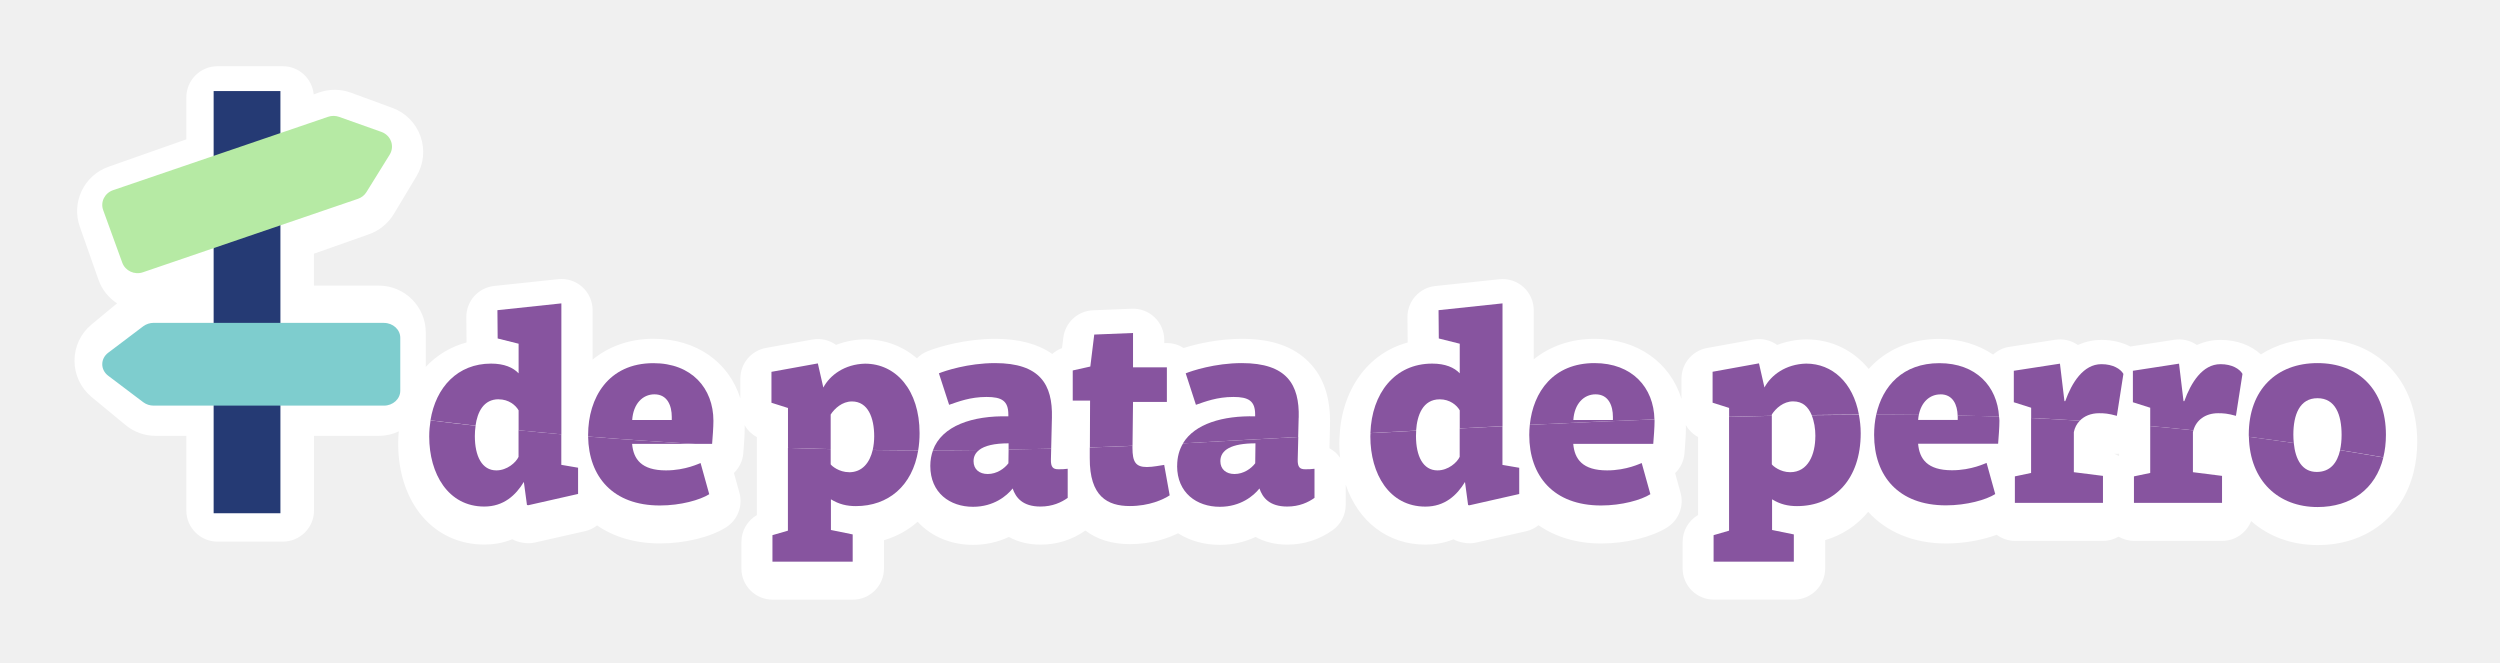
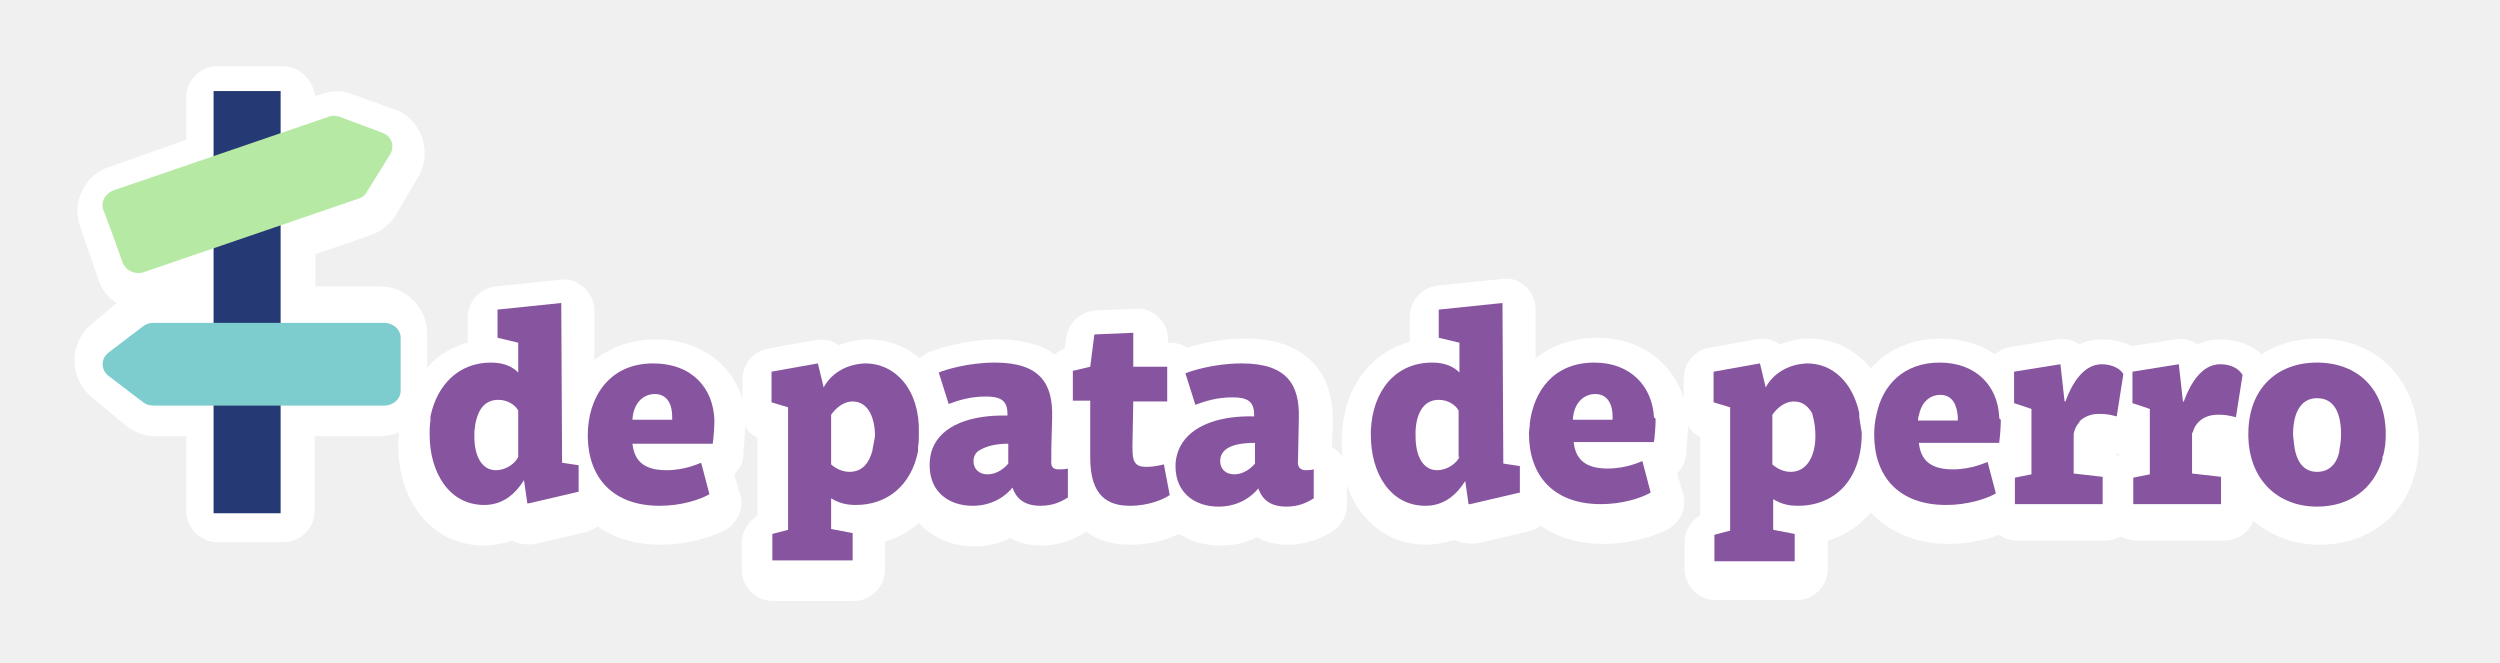
- <svg xmlns="http://www.w3.org/2000/svg" width="302" height="80" viewBox="0 0 302 80" fill="none">
-   <path d="M279.959 40.931C277.315 40.931 275.003 41.602 273.113 42.814C271.901 41.692 270.176 41.059 268.233 41.059C267.465 41.059 266.464 41.187 265.387 41.677C264.596 41.127 263.617 40.894 262.661 41.044L257.344 41.858C256.335 41.346 255.145 41.059 253.857 41.059C253.089 41.059 252.088 41.187 251.011 41.677C250.22 41.127 249.241 40.894 248.285 41.044L242.712 41.903C241.959 42.016 241.296 42.355 240.769 42.837C238.985 41.632 236.771 40.939 234.285 40.939C230.784 40.939 227.809 42.257 225.738 44.569C223.886 42.309 221.25 40.999 218.193 40.999C218.162 40.999 218.132 40.999 218.095 40.999C216.897 41.029 215.745 41.263 214.683 41.669C213.885 41.097 212.861 40.833 211.822 41.022L206.219 42.038C204.427 42.362 203.124 43.921 203.124 45.743V48.183C201.761 43.793 197.807 40.931 192.634 40.931C189.742 40.931 187.227 41.828 185.276 43.409V37.475C185.276 36.405 184.824 35.389 184.026 34.673C183.236 33.958 182.181 33.619 181.112 33.732L173.385 34.553C171.458 34.756 170.004 36.39 170.019 38.333L170.049 41.376C165.252 42.663 161.992 47.099 161.803 53.018V53.108C161.788 53.259 161.788 53.41 161.788 53.56C161.788 54.155 161.826 54.735 161.886 55.3C161.706 55.044 161.502 54.803 161.254 54.599C161.05 54.426 160.824 54.276 160.599 54.148V53.718H160.606L160.666 51.376C160.742 48.07 159.921 45.585 158.136 43.763C156.276 41.858 153.625 40.931 150.026 40.931C147.254 40.931 144.649 41.511 142.984 42.038C142.397 41.662 141.712 41.443 140.966 41.443H140.642V41.059C140.642 40.035 140.228 39.056 139.483 38.341C138.745 37.633 137.758 37.249 136.719 37.294L132.035 37.482C130.19 37.558 128.676 38.958 128.45 40.788L128.292 42.053C127.848 42.212 127.456 42.46 127.117 42.761C125.37 41.541 123.096 40.931 120.212 40.931C116.657 40.931 113.382 41.888 112.011 42.445C111.529 42.641 111.115 42.934 110.769 43.281C109.067 41.828 106.92 40.992 104.503 40.992C104.473 40.992 104.443 40.992 104.405 40.992C103.208 41.022 102.056 41.255 100.994 41.662C100.196 41.09 99.171 40.826 98.132 41.014L92.529 42.031C90.737 42.355 89.434 43.913 89.434 45.736V48.131C88.071 43.763 84.14 40.924 78.944 40.924C76.052 40.924 73.545 41.843 71.587 43.439V37.467C71.587 36.398 71.135 35.381 70.337 34.666C69.546 33.95 68.492 33.612 67.422 33.724L59.696 34.545C57.768 34.749 56.315 36.383 56.33 38.326L56.36 41.368C54.44 41.88 52.768 42.897 51.435 44.32V40.178C51.435 37.045 48.89 34.5 45.757 34.5H37.925V30.645L44.582 28.295C45.825 27.858 46.879 26.992 47.564 25.863L50.313 21.284C51.186 19.831 51.36 18.076 50.802 16.48C50.238 14.883 49.003 13.625 47.406 13.038L42.398 11.2C41.163 10.741 39.793 10.734 38.55 11.17L37.895 11.404C37.714 9.499 36.125 8 34.167 8H26.275C24.197 8 22.51 9.687 22.51 11.765V16.833L13.104 20.147C11.673 20.651 10.529 21.683 9.874 23.046C9.218 24.417 9.136 25.953 9.64 27.384L10.77 30.592L11.899 33.8C12.329 35.02 13.134 35.984 14.143 36.646L11.056 39.199C9.746 40.284 9 41.873 9 43.575C9 45.276 9.753 46.865 11.056 47.95L15.168 51.346C16.184 52.19 17.472 52.649 18.79 52.649H22.51V61.663C22.51 63.742 24.197 65.428 26.275 65.428H34.167C36.246 65.428 37.933 63.742 37.933 61.663V52.649H45.764C46.63 52.649 47.444 52.453 48.174 52.107C48.129 52.589 48.099 53.071 48.099 53.56C48.099 60.752 52.384 65.782 58.514 65.782C59.508 65.782 60.682 65.632 61.887 65.142C62.211 65.315 62.565 65.443 62.934 65.519L63.092 65.549C63.612 65.654 64.147 65.647 64.659 65.526L70.676 64.163C71.218 64.043 71.707 63.794 72.129 63.47C74.155 64.871 76.73 65.647 79.735 65.647C82.74 65.647 85.82 64.886 87.695 63.711C89.103 62.823 89.766 61.121 89.321 59.517L88.659 57.137C89.284 56.527 89.713 55.706 89.788 54.773C89.826 54.306 89.962 52.709 89.962 51.662C89.962 51.565 89.954 51.467 89.946 51.369C90.293 51.964 90.805 52.468 91.43 52.8V62.22C90.293 62.883 89.562 64.111 89.562 65.474V68.674C89.562 70.752 91.249 72.439 93.328 72.439H103.02C105.098 72.439 106.785 70.752 106.785 68.674V65.383C106.785 65.338 106.785 65.3 106.785 65.255C108.321 64.811 109.692 64.05 110.851 63.026C112.448 64.766 114.797 65.82 117.561 65.82C119.075 65.82 120.551 65.481 121.876 64.864C122.961 65.466 124.256 65.79 125.702 65.79C127.682 65.79 129.505 65.218 131.116 64.088C132.532 65.172 134.339 65.73 136.501 65.73C139.106 65.73 141.072 65.029 142.307 64.419C143.715 65.315 145.447 65.82 147.367 65.82C148.881 65.82 150.357 65.481 151.675 64.864C152.759 65.466 154.054 65.79 155.5 65.79C157.503 65.79 159.341 65.202 160.975 64.05C161.969 63.342 162.564 62.198 162.564 60.978V58.553C164.063 62.981 167.617 65.79 172.203 65.79C173.197 65.79 174.372 65.639 175.577 65.15C175.901 65.323 176.255 65.451 176.631 65.526L176.789 65.556C177.309 65.662 177.844 65.654 178.356 65.534L184.373 64.171C184.93 64.043 185.427 63.787 185.856 63.448C187.882 64.856 190.457 65.654 193.424 65.654C196.391 65.654 199.509 64.894 201.384 63.719C202.792 62.83 203.455 61.128 203.011 59.524L202.356 57.152C202.988 56.542 203.402 55.714 203.485 54.773C203.523 54.306 203.659 52.709 203.659 51.662C203.659 51.557 203.651 51.452 203.643 51.346C203.99 51.949 204.502 52.461 205.127 52.792V62.213C203.99 62.876 203.259 64.103 203.259 65.466V68.666C203.259 70.745 204.946 72.432 207.025 72.432H216.717C218.795 72.432 220.482 70.745 220.482 68.666V65.376C220.482 65.331 220.482 65.293 220.482 65.248C222.56 64.638 224.33 63.455 225.678 61.829C227.869 64.246 231.13 65.654 235.091 65.654C237.222 65.654 239.429 65.255 241.199 64.6C241.824 65.059 242.584 65.338 243.42 65.338H254.061C254.746 65.338 255.379 65.142 255.928 64.826C256.478 65.142 257.111 65.338 257.796 65.338H268.437C270.033 65.338 271.389 64.344 271.938 62.943C274.017 64.781 276.781 65.843 279.974 65.843C285.795 65.843 290.245 62.446 291.578 56.979C291.857 55.842 292 54.63 292 53.372C292 45.932 287.165 40.931 279.974 40.931H279.959ZM255.981 55.074C255.981 55.074 255.966 55.081 255.959 55.089C255.778 54.983 255.582 54.893 255.386 54.81C255.582 54.825 255.785 54.833 255.981 54.81V55.066V55.074Z" fill="white" />
-   <path d="M62.648 55.174C62.332 55.874 61.255 56.823 59.959 56.823C58.22 56.823 57.361 55.113 57.361 52.673C57.361 52.267 57.392 51.845 57.452 51.431C55.592 51.22 53.777 51.009 52.007 50.783C51.909 51.408 51.849 52.056 51.849 52.734C51.849 57.23 54.131 61.191 58.498 61.191C60.84 61.191 62.301 59.828 63.281 58.216L63.657 61.002L63.815 61.032L69.832 59.669V56.499L67.806 56.153V52.463C66.052 52.304 64.327 52.146 62.64 51.973V55.166L62.648 55.174Z" fill="#87549F" />
-   <path d="M79.72 61.062C82.22 61.062 84.562 60.4 85.676 59.7L84.63 55.934C84.502 55.964 82.822 56.823 80.45 56.823C77.476 56.823 76.527 55.46 76.361 53.652V53.622H84.027C79.524 53.374 75.194 53.073 71.044 52.734C71.12 57.606 74.057 61.062 79.712 61.062H79.72Z" fill="#87549F" />
-   <path d="M102.56 57.041C101.355 57.041 100.466 56.281 100.346 56.092V54.255C98.599 54.217 96.882 54.164 95.18 54.112V64.105L93.312 64.647V67.848H103.004V64.557L100.376 64.022V60.317C101.355 60.919 102.304 61.138 103.388 61.138C107.297 61.138 110.219 58.698 110.919 54.398C109.074 54.398 107.229 54.383 105.422 54.36C105.068 55.866 104.187 57.049 102.56 57.049V57.041Z" fill="#87549F" />
-   <path d="M121.816 55.964C121.342 56.597 120.423 57.26 119.316 57.26C118.299 57.26 117.606 56.687 117.606 55.708C117.606 55.158 117.832 54.707 118.284 54.36C116.409 54.383 114.541 54.398 112.704 54.398C112.501 54.963 112.38 55.588 112.38 56.281C112.38 59.541 114.752 61.221 117.546 61.221C120.046 61.221 121.635 59.888 122.328 59.007C122.705 60.114 123.533 61.191 125.687 61.191C127.14 61.191 128.217 60.686 128.978 60.144V56.627C128.563 56.687 128.247 56.687 127.84 56.687C127.208 56.687 126.922 56.431 126.952 55.482L126.982 54.195C125.25 54.24 123.54 54.27 121.839 54.3L121.816 55.957V55.964Z" fill="#87549F" />
-   <path d="M131.643 55.332C131.613 59.986 133.797 61.13 136.485 61.13C138.827 61.13 140.537 60.34 141.297 59.835L140.635 56.16C140.16 56.22 139.302 56.416 138.541 56.416C137.178 56.416 136.802 55.784 136.802 54.104V53.856C135.07 53.931 133.353 53.999 131.643 54.059V55.339V55.332Z" fill="#87549F" />
-   <path d="M142.194 56.281C142.194 59.541 144.566 61.221 147.36 61.221C149.86 61.221 151.449 59.888 152.142 59.007C152.518 60.114 153.347 61.191 155.5 61.191C156.954 61.191 158.031 60.686 158.791 60.144V56.627C158.377 56.687 158.061 56.687 157.654 56.687C157.021 56.687 156.735 56.431 156.765 55.482L156.833 52.786C152.36 53.035 147.736 53.291 142.917 53.555C142.457 54.315 142.201 55.219 142.201 56.281H142.194ZM151.66 53.555L151.63 55.964C151.155 56.597 150.236 57.26 149.129 57.26C148.113 57.26 147.42 56.687 147.42 55.708C147.42 54.345 148.753 53.555 151.667 53.555H151.66Z" fill="#87549F" />
-   <path d="M176.337 55.174C176.021 55.874 174.944 56.823 173.649 56.823C171.909 56.823 171.051 55.113 171.051 52.673C171.051 52.462 171.058 52.244 171.074 52.026C169.259 52.124 167.421 52.222 165.554 52.319C165.554 52.462 165.539 52.598 165.539 52.741C165.539 57.237 167.82 61.198 172.188 61.198C174.53 61.198 175.991 59.835 176.97 58.223L177.347 61.01L177.505 61.04L183.522 59.677V56.507L181.496 56.16V51.491C179.802 51.574 178.077 51.664 176.33 51.755V55.181L176.337 55.174Z" fill="#87549F" />
-   <path d="M184.734 52.545C184.734 57.516 187.679 61.062 193.409 61.062C195.91 61.062 198.252 60.4 199.366 59.699L198.319 55.934C198.191 55.964 196.512 56.823 194.14 56.823C191.165 56.823 190.216 55.46 190.051 53.652V53.622H199.712C199.773 52.892 199.871 51.596 199.871 50.836C199.871 50.776 199.856 50.723 199.856 50.663C195.059 50.843 190.051 51.069 184.802 51.318C184.757 51.724 184.734 52.131 184.734 52.545Z" fill="#87549F" />
-   <path d="M219.292 52.703C219.292 54.887 218.433 57.041 216.25 57.041C215.045 57.041 214.156 56.281 214.036 56.092V50.233C212.341 50.271 210.617 50.316 208.87 50.361V64.105L207.002 64.647V67.848H216.694V64.557L214.066 64.022V60.317C215.045 60.919 215.993 61.138 217.078 61.138C221.574 61.138 224.774 57.907 224.774 52.334C224.774 51.536 224.684 50.806 224.556 50.105C222.681 50.113 220.775 50.128 218.848 50.158C219.149 50.881 219.299 51.77 219.299 52.719L219.292 52.703Z" fill="#87549F" />
-   <path d="M236.492 50.354V50.73H231.71C231.725 50.512 231.755 50.309 231.793 50.105C230.098 50.083 228.381 50.075 226.649 50.075C226.476 50.866 226.393 51.694 226.393 52.53C226.393 57.501 229.338 61.047 235.069 61.047C237.569 61.047 239.911 60.385 241.025 59.684L239.979 55.919C239.851 55.949 238.171 56.808 235.799 56.808C232.824 56.808 231.876 55.445 231.71 53.637V53.607H241.372C241.432 52.877 241.53 51.581 241.53 50.821C241.53 50.648 241.5 50.49 241.485 50.324C239.828 50.264 238.164 50.218 236.484 50.181C236.484 50.233 236.492 50.294 236.492 50.346V50.354Z" fill="#87549F" />
-   <path d="M245.363 57.132L243.397 57.546V60.746H254.038V57.486L250.521 57.041V52.199C250.627 51.664 250.875 51.197 251.237 50.821C249.286 50.7 247.328 50.587 245.355 50.497V57.139L245.363 57.132Z" fill="#87549F" />
-   <path d="M259.746 57.132L257.781 57.546V60.746H268.422V57.486L264.905 57.041V52.199C264.92 52.124 264.943 52.063 264.965 51.988C263.218 51.8 261.479 51.627 259.746 51.469V57.132Z" fill="#87549F" />
-   <path d="M279.861 57.011C278.091 57.011 277.285 55.513 277.089 53.517C275.267 53.253 273.46 53.005 271.667 52.771C271.78 58.118 275.252 61.251 279.958 61.251C283.995 61.251 286.977 59.082 287.911 55.257C286.149 54.948 284.409 54.654 282.684 54.375C282.338 55.919 281.487 57.011 279.861 57.011Z" fill="#87549F" />
-   <path d="M60.238 48.238C61.443 48.238 62.294 48.938 62.648 49.571V51.981C64.335 52.146 66.059 52.312 67.814 52.47V36.648L60.088 37.469L60.118 40.888L62.648 41.521V45.098C61.985 44.397 60.908 43.923 59.319 43.923C55.291 43.923 52.647 46.769 52 50.776C53.769 50.994 55.584 51.212 57.444 51.423C57.67 49.774 58.416 48.23 60.238 48.23V48.238Z" fill="#87549F" />
-   <path d="M84.027 53.622H86.023C86.083 52.892 86.181 51.596 86.181 50.836C86.181 46.905 83.553 43.87 78.929 43.87C73.484 43.87 71.044 48.05 71.044 52.545C71.044 52.613 71.044 52.673 71.044 52.734C75.194 53.072 79.516 53.374 84.027 53.622ZM79.057 47.635C80.638 47.635 81.15 49.029 81.15 50.361V50.738H76.369C76.497 48.773 77.634 47.635 79.057 47.635Z" fill="#87549F" />
-   <path d="M100.346 54.255V50.075C100.821 49.345 101.739 48.494 102.914 48.494C104.85 48.494 105.603 50.459 105.603 52.704C105.603 53.268 105.542 53.826 105.422 54.353C107.229 54.375 109.067 54.383 110.919 54.391C111.025 53.743 111.085 53.057 111.085 52.327C111.085 47.131 108.238 43.931 104.496 43.931C102.026 43.991 100.248 45.324 99.458 46.815L98.795 43.9L93.192 44.917V48.652L95.188 49.285V54.112C96.89 54.164 98.607 54.217 100.354 54.255H100.346Z" fill="#87549F" />
-   <path d="M121.838 54.307C123.54 54.277 125.242 54.247 126.982 54.202L127.072 50.452C127.17 46.461 125.649 43.862 120.197 43.862C116.936 43.862 114.12 44.811 113.419 45.098L114.654 48.901C115.761 48.524 117.185 47.952 119.18 47.952C121.018 47.952 121.808 48.426 121.808 50.075V50.294C117.471 50.188 113.773 51.431 112.696 54.398C114.526 54.398 116.401 54.375 118.276 54.36C118.939 53.841 120.106 53.554 121.838 53.554V54.307Z" fill="#87549F" />
-   <path d="M131.651 54.052C133.36 53.991 135.07 53.931 136.809 53.848L136.869 48.554H140.959V44.375H136.869V40.225L132.185 40.414L131.711 44.277L129.587 44.751V48.396H131.681L131.658 54.052H131.651Z" fill="#87549F" />
-   <path d="M156.886 50.452C156.984 46.461 155.463 43.862 150.01 43.862C146.75 43.862 143.933 44.811 143.233 45.098L144.468 48.901C145.575 48.524 146.998 47.952 148.994 47.952C150.831 47.952 151.622 48.426 151.622 50.075V50.294C147.721 50.196 144.325 51.19 142.901 53.554C147.721 53.291 152.352 53.035 156.818 52.786L156.878 50.452H156.886Z" fill="#87549F" />
-   <path d="M173.928 48.238C175.132 48.238 175.983 48.938 176.337 49.571V51.747C178.084 51.657 179.809 51.566 181.503 51.483V36.648L173.777 37.469L173.807 40.888L176.337 41.521V45.098C175.675 44.397 174.598 43.923 173.009 43.923C168.483 43.923 165.704 47.515 165.546 52.312C167.421 52.214 169.251 52.116 171.066 52.018C171.186 50.158 171.879 48.238 173.92 48.238H173.928Z" fill="#87549F" />
-   <path d="M192.619 43.862C187.671 43.862 185.209 47.312 184.802 51.318C190.051 51.062 195.059 50.843 199.856 50.663C199.78 46.822 197.175 43.862 192.619 43.862ZM194.84 50.738H190.058C190.186 48.773 191.323 47.635 192.747 47.635C194.328 47.635 194.84 49.029 194.84 50.361V50.738Z" fill="#87549F" />
-   <path d="M214.036 50.226V50.068C214.51 49.337 215.429 48.486 216.603 48.486C217.778 48.486 218.433 49.149 218.848 50.136C220.783 50.105 222.681 50.09 224.556 50.083C223.855 46.227 221.348 43.923 218.185 43.923C215.715 43.983 213.938 45.316 213.147 46.807L212.484 43.893L206.881 44.909V48.645L208.877 49.277V50.354C210.624 50.301 212.341 50.264 214.043 50.226H214.036Z" fill="#87549F" />
-   <path d="M234.406 47.635C235.927 47.635 236.447 48.916 236.484 50.196C238.164 50.233 239.828 50.279 241.485 50.339C241.266 46.656 238.698 43.87 234.278 43.87C229.857 43.87 227.41 46.634 226.649 50.09C228.381 50.09 230.098 50.098 231.793 50.12C232.101 48.547 233.133 47.643 234.398 47.643L234.406 47.635Z" fill="#87549F" />
-   <path d="M245.363 50.497C247.336 50.587 249.286 50.693 251.237 50.821C251.779 50.264 252.577 49.917 253.564 49.917C254.196 49.917 254.701 49.947 255.717 50.233L256.508 45.165C256.162 44.563 255.243 43.991 253.85 43.991C251.666 43.991 250.273 46.242 249.482 48.456H249.384L248.842 43.93L243.269 44.789V48.592L245.363 49.255V50.497Z" fill="#87549F" />
-   <path d="M259.746 51.469C261.486 51.627 263.226 51.8 264.965 51.988C265.297 50.768 266.388 49.917 267.947 49.917C268.58 49.917 269.084 49.947 270.101 50.233L270.892 45.165C270.545 44.563 269.627 43.991 268.233 43.991C266.05 43.991 264.656 46.242 263.866 48.456H263.768L263.226 43.93L257.653 44.789V48.592L259.746 49.255V51.476V51.469Z" fill="#87549F" />
-   <path d="M277.089 53.517C277.059 53.193 277.037 52.854 277.037 52.508C277.037 50.098 277.797 48.102 279.951 48.102C282.105 48.102 282.865 50.068 282.865 52.538C282.865 53.193 282.805 53.803 282.677 54.368C284.402 54.646 286.141 54.94 287.903 55.249C288.107 54.42 288.22 53.517 288.22 52.538C288.22 47.025 284.861 43.862 279.951 43.862C275.041 43.862 271.652 47.033 271.652 52.508C271.652 52.598 271.66 52.681 271.66 52.771C273.452 53.005 275.26 53.246 277.082 53.517H277.089Z" fill="#87549F" />
-   <path d="M33.875 11H25.808V62H33.875V11Z" fill="white" />
-   <path d="M46.074 15.918L40.956 14.04C40.533 13.886 40.063 13.879 39.632 14.033L13.624 23.2C12.608 23.561 12.069 24.677 12.431 25.694L13.586 28.972L47.237 17.111C47.052 16.588 46.644 16.142 46.067 15.926L46.074 15.918Z" fill="white" />
-   <path d="M17.234 33.437L43.242 24.27C43.673 24.116 44.035 23.823 44.266 23.431L47.075 18.759C47.391 18.235 47.429 17.627 47.244 17.104L13.593 28.965L14.748 32.244C15.11 33.26 16.226 33.798 17.242 33.437H17.234Z" fill="white" />
-   <path d="M12.708 45.02L16.911 48.499C17.265 48.792 17.703 48.946 18.158 48.946H45.728C46.806 48.946 47.683 48.069 47.683 46.991V43.512H12C12 44.066 12.239 44.628 12.708 45.02Z" fill="white" />
-   <path d="M45.728 38.086H18.158C17.703 38.086 17.265 38.247 16.911 38.532L12.708 42.011C12.239 42.404 12 42.958 12 43.52H47.683V40.041C47.683 38.963 46.806 38.086 45.728 38.086Z" fill="white" />
-   <path d="M33.875 11H25.808V62H33.875V11Z" fill="#253A74" />
-   <path d="M14.772 31.736C15.134 32.72 16.249 33.241 17.264 32.891L43.244 24.017C43.675 23.868 44.036 23.585 44.267 23.205L47.073 18.683C47.388 18.176 47.427 17.587 47.242 17.081C47.058 16.574 46.65 16.142 46.074 15.934L40.96 14.116C40.538 13.966 40.069 13.959 39.638 14.108L13.658 22.974C12.643 23.324 12.104 24.405 12.466 25.388L13.619 28.562L14.772 31.736Z" fill="#B6EAA4" />
-   <path d="M46.381 39H18.565C18.107 39 17.665 39.149 17.307 39.411L13.068 42.612C12.594 42.973 12.353 43.483 12.353 44C12.353 44.517 12.594 45.027 13.068 45.388L17.307 48.589C17.665 48.858 18.107 49 18.565 49H46.381C47.468 49 48.353 48.193 48.353 47.201V40.806C48.353 39.814 47.468 39.007 46.381 39.007V39Z" fill="#7ECDCE" />
+ <svg xmlns="http://www.w3.org/2000/svg" version="1.1" id="Capa_1" x="0px" y="0px" viewBox="0 0 302 80" style="enable-background:new 0 0 302 80;" xml:space="preserve">
+   <style type="text/css">
+ 	.st0{fill:#FFFFFF;}
+ 	.st1{fill:#253A74;}
+ 	.st2{fill:#B6EAA4;}
+ 	.st3{fill:#7ECDCE;}
+ 	.st4{fill:#87549F;}
+ </style>
+   <path class="st0" d="M280,40.9c-2.6,0-5,0.7-6.8,1.9c-1.2-1.1-2.9-1.8-4.9-1.8c-0.8,0-1.8,0.1-2.8,0.6c-0.8-0.5-1.8-0.8-2.7-0.6  l-5.3,0.8c-1-0.5-2.2-0.8-3.5-0.8c-0.8,0-1.8,0.1-2.8,0.6c-0.8-0.5-1.8-0.8-2.7-0.6l-5.6,0.9c-0.8,0.1-1.4,0.5-1.9,0.9  c-1.8-1.2-4-1.9-6.5-1.9c-3.5,0-6.5,1.3-8.5,3.6c-1.9-2.3-4.5-3.6-7.5-3.6c0,0-0.1,0-0.1,0c-1.2,0-2.4,0.3-3.4,0.7  c-0.8-0.6-1.8-0.8-2.9-0.6l-5.6,1c-1.8,0.3-3.1,1.9-3.1,3.7v2.4c-1.4-4.4-5.3-7.3-10.5-7.3c-2.9,0-5.4,0.9-7.4,2.5v-5.9  c0-1.1-0.5-2.1-1.2-2.8c-0.8-0.7-1.8-1.1-2.9-0.9l-7.7,0.8c-1.9,0.2-3.4,1.8-3.4,3.8l0,3c-4.8,1.3-8.1,5.7-8.2,11.6v0.1  c0,0.2,0,0.3,0,0.5c0,0.6,0,1.2,0.1,1.7c-0.2-0.3-0.4-0.5-0.6-0.7c-0.2-0.2-0.4-0.3-0.7-0.5v-0.4h0l0.1-2.3c0.1-3.3-0.7-5.8-2.5-7.6  c-1.9-1.9-4.5-2.8-8.1-2.8c-2.8,0-5.4,0.6-7,1.1c-0.6-0.4-1.3-0.6-2-0.6h-0.3v-0.4c0-1-0.4-2-1.2-2.7c-0.7-0.7-1.7-1.1-2.8-1  l-4.7,0.2c-1.8,0.1-3.4,1.5-3.6,3.3l-0.2,1.3c-0.4,0.2-0.8,0.4-1.2,0.7c-1.7-1.2-4-1.8-6.9-1.8c-3.6,0-6.8,1-8.2,1.5  c-0.5,0.2-0.9,0.5-1.2,0.8c-1.7-1.5-3.8-2.3-6.3-2.3c0,0-0.1,0-0.1,0c-1.2,0-2.3,0.3-3.4,0.7c-0.8-0.6-1.8-0.8-2.9-0.6l-5.6,1  c-1.8,0.3-3.1,1.9-3.1,3.7v2.4c-1.4-4.4-5.3-7.2-10.5-7.2c-2.9,0-5.4,0.9-7.4,2.5v-6c0-1.1-0.5-2.1-1.3-2.8  c-0.8-0.7-1.8-1.1-2.9-0.9l-7.7,0.8c-1.9,0.2-3.4,1.8-3.4,3.8l0,3c-1.9,0.5-3.6,1.5-4.9,3v-4.1c0-3.1-2.5-5.7-5.7-5.7h-7.8v-3.9  l6.7-2.3c1.2-0.4,2.3-1.3,3-2.4l2.7-4.6c0.9-1.5,1-3.2,0.5-4.8c-0.6-1.6-1.8-2.9-3.4-3.4l-5-1.8c-1.2-0.5-2.6-0.5-3.8,0l-0.7,0.2  C37.7,9.5,36.1,8,34.2,8h-7.9c-2.1,0-3.8,1.7-3.8,3.8v5.1l-9.4,3.3c-1.4,0.5-2.6,1.5-3.2,2.9c-0.7,1.4-0.7,2.9-0.2,4.3l1.1,3.2  l1.1,3.2c0.4,1.2,1.2,2.2,2.2,2.8l-3.1,2.6C9.7,40.3,9,41.9,9,43.6c0,1.7,0.8,3.3,2.1,4.4l4.1,3.4c1,0.8,2.3,1.3,3.6,1.3h3.7v9  c0,2.1,1.7,3.8,3.8,3.8h7.9c2.1,0,3.8-1.7,3.8-3.8v-9h7.8c0.9,0,1.7-0.2,2.4-0.5c0,0.5-0.1,1-0.1,1.5c0,7.2,4.3,12.2,10.4,12.2  c1,0,2.2-0.2,3.4-0.6c0.3,0.2,0.7,0.3,1,0.4l0.2,0c0.5,0.1,1.1,0.1,1.6,0l6-1.4c0.5-0.1,1-0.4,1.5-0.7c2,1.4,4.6,2.2,7.6,2.2  s6.1-0.8,8-1.9c1.4-0.9,2.1-2.6,1.6-4.2l-0.7-2.4c0.6-0.6,1.1-1.4,1.1-2.4c0-0.5,0.2-2.1,0.2-3.1c0-0.1,0-0.2,0-0.3  c0.3,0.6,0.9,1.1,1.5,1.4v9.4c-1.1,0.7-1.9,1.9-1.9,3.3v3.2c0,2.1,1.7,3.8,3.8,3.8h9.7c2.1,0,3.8-1.7,3.8-3.8v-3.3c0,0,0-0.1,0-0.1  c1.5-0.4,2.9-1.2,4.1-2.2c1.6,1.7,3.9,2.8,6.7,2.8c1.5,0,3-0.3,4.3-1c1.1,0.6,2.4,0.9,3.8,0.9c2,0,3.8-0.6,5.4-1.7  c1.4,1.1,3.2,1.6,5.4,1.6c2.6,0,4.6-0.7,5.8-1.3c1.4,0.9,3.1,1.4,5.1,1.4c1.5,0,3-0.3,4.3-1c1.1,0.6,2.4,0.9,3.8,0.9  c2,0,3.8-0.6,5.5-1.7c1-0.7,1.6-1.9,1.6-3.1v-2.4c1.5,4.4,5.1,7.2,9.6,7.2c1,0,2.2-0.2,3.4-0.6c0.3,0.2,0.7,0.3,1.1,0.4l0.2,0  c0.5,0.1,1.1,0.1,1.6,0l6-1.4c0.6-0.1,1.1-0.4,1.5-0.7c2,1.4,4.6,2.2,7.6,2.2c3,0,6.1-0.8,8-1.9c1.4-0.9,2.1-2.6,1.6-4.2l-0.7-2.4  c0.6-0.6,1-1.4,1.1-2.4c0-0.5,0.2-2.1,0.2-3.1c0-0.1,0-0.2,0-0.3c0.3,0.6,0.9,1.1,1.5,1.4v9.4c-1.1,0.7-1.9,1.9-1.9,3.3v3.2  c0,2.1,1.7,3.8,3.8,3.8h9.7c2.1,0,3.8-1.7,3.8-3.8v-3.3c0,0,0-0.1,0-0.1c2.1-0.6,3.8-1.8,5.2-3.4c2.2,2.4,5.5,3.8,9.4,3.8  c2.1,0,4.3-0.4,6.1-1.1c0.6,0.5,1.4,0.7,2.2,0.7h10.6c0.7,0,1.3-0.2,1.9-0.5c0.6,0.3,1.2,0.5,1.9,0.5h10.6c1.6,0,3-1,3.5-2.4  c2.1,1.8,4.8,2.9,8,2.9c5.8,0,10.3-3.4,11.6-8.9c0.3-1.1,0.4-2.3,0.4-3.6C292,45.9,287.2,40.9,280,40.9L280,40.9z M256,55.1  C256,55.1,256,55.1,256,55.1c-0.2-0.1-0.4-0.2-0.6-0.3c0.2,0,0.4,0,0.6,0V55.1L256,55.1z" />
+   <path class="st0" d="M33.9,11h-8.1v51h8.1V11z" />
+   <path class="st0" d="M46.1,15.9L41,14c-0.4-0.2-0.9-0.2-1.3,0l-26,9.2c-1,0.4-1.6,1.5-1.2,2.5l1.2,3.3l33.7-11.9  C47.1,16.6,46.6,16.1,46.1,15.9L46.1,15.9z" />
+   <path class="st0" d="M17.2,33.4l26-9.2c0.4-0.2,0.8-0.4,1-0.8l2.8-4.7c0.3-0.5,0.4-1.1,0.2-1.7L13.6,29l1.2,3.3  C15.1,33.3,16.2,33.8,17.2,33.4L17.2,33.4z" />
+   <path class="st0" d="M12.7,45l4.2,3.5c0.4,0.3,0.8,0.4,1.2,0.4h27.6c1.1,0,2-0.9,2-2v-3.5H12C12,44.1,12.2,44.6,12.7,45z" />
+   <path class="st0" d="M45.7,38.1H18.2c-0.5,0-0.9,0.2-1.2,0.4L12.7,42C12.2,42.4,12,43,12,43.5h35.7V40C47.7,39,46.8,38.1,45.7,38.1z  " />
+   <path class="st1" d="M33.9,11h-8.1v51h8.1V11z" />
+   <path class="st2" d="M14.8,31.7c0.4,1,1.5,1.5,2.5,1.2l26-8.9c0.4-0.1,0.8-0.4,1-0.8l2.8-4.5c0.3-0.5,0.4-1.1,0.2-1.6  c-0.2-0.5-0.6-0.9-1.2-1.1L41,14.1c-0.4-0.1-0.9-0.2-1.3,0l-26,8.9c-1,0.4-1.6,1.4-1.2,2.4l1.2,3.2L14.8,31.7z" />
+   <path class="st3" d="M46.4,39H18.6c-0.5,0-0.9,0.1-1.3,0.4l-4.2,3.2c-0.5,0.4-0.7,0.9-0.7,1.4s0.2,1,0.7,1.4l4.2,3.2  c0.4,0.3,0.8,0.4,1.3,0.4h27.8c1.1,0,2-0.8,2-1.8v-6.4C48.4,39.8,47.5,39,46.4,39L46.4,39z" />
+   <g>
+     <path class="st4" d="M67.8,36.6l-7.7,0.8l0,3.4l2.5,0.6v3.6c-0.7-0.7-1.7-1.2-3.3-1.2c-3.9,0-6.5,2.7-7.3,6.5l0,0l0,0.1   c0,0.1,0,0.1,0,0.2c0,0,0,0,0,0l0,0h0c0,0,0,0,0,0l0,0.2l0,0c-0.1,0.6-0.1,1.1-0.1,1.7c0,4.5,2.3,8.5,6.6,8.5c2.3,0,3.8-1.4,4.8-3   l0.4,2.8l0.2,0l6-1.4v-3.2l-2-0.3L67.8,36.6z M62.6,52C62.6,52,62.6,52,62.6,52l0,3.2l0,0c-0.3,0.7-1.4,1.6-2.7,1.6   c-1.7,0-2.6-1.7-2.6-4.1c0-0.4,0-0.8,0.1-1.2l0-0.2c0.3-1.6,1-3,2.8-3v0c1.2,0,2.1,0.7,2.4,1.3V52z" />
+     <path class="st4" d="M127,55.5l0-1.3c0,0,0,0,0,0l0.1-3.8c0.1-4-1.4-6.6-6.9-6.6c-3.3,0-6.1,0.9-6.8,1.2l1.2,3.8   c1.1-0.4,2.5-0.9,4.5-0.9c1.8,0,2.6,0.5,2.6,2.1v0.2c-4.3-0.1-8,1.1-9.1,4.1c0,0,0,0,0,0c0,0,0,0,0,0c-0.2,0.6-0.3,1.2-0.3,1.9   c0,3.3,2.4,4.9,5.2,4.9c2.5,0,4.1-1.3,4.8-2.2c0.4,1.1,1.2,2.2,3.4,2.2c1.5,0,2.5-0.5,3.3-1v-3.5c-0.4,0.1-0.7,0.1-1.1,0.1   C127.2,56.7,126.9,56.4,127,55.5z M121.8,56L121.8,56c-0.5,0.6-1.4,1.3-2.5,1.3c-1,0-1.7-0.6-1.7-1.6c0-0.5,0.2-1,0.7-1.3   c0,0,0,0,0,0l0,0c0.1,0,0.1-0.1,0.2-0.1c0.7-0.4,1.8-0.7,3.3-0.7v0.8c0,0,0,0,0,0L121.8,56z" />
+     <path class="st4" d="M138.5,56.4c-1.4,0-1.7-0.6-1.7-2.3l0-0.3c0,0,0.1-5.3,0.1-5.3h4.1v-4.2h-4.1v-4.1l-4.7,0.2l-0.5,3.9l-2.1,0.5   v3.6h2.1l0,6.9c0,4.7,2.2,5.8,4.8,5.8c2.3,0,4.1-0.8,4.8-1.3l-0.7-3.7C140.2,56.2,139.3,56.4,138.5,56.4z" />
+     <path class="st4" d="M156.8,55.5l0.1-5h0c0.1-4-1.4-6.6-6.9-6.6c-3.3,0-6.1,0.9-6.8,1.2l1.2,3.8c1.1-0.4,2.5-0.9,4.5-0.9   c1.8,0,2.6,0.5,2.6,2.1v0.2c-3.8-0.1-7.1,0.9-8.6,3.1l0,0l-0.1,0.1c0,0,0,0,0,0.1c0,0,0,0,0,0l-0.1,0.1l0,0   c-0.4,0.7-0.7,1.6-0.7,2.6h0c0,3.3,2.4,4.9,5.2,4.9c2.5,0,4.1-1.3,4.8-2.2c0.4,1.1,1.2,2.2,3.4,2.2c1.5,0,2.5-0.5,3.3-1v-3.5   c-0.4,0.1-0.7,0.1-1.1,0.1C157,56.7,156.7,56.4,156.8,55.5z M151.6,56c-0.5,0.6-1.4,1.3-2.5,1.3c-1,0-1.7-0.6-1.7-1.6   c0-1.4,1.3-2.2,4.2-2.2L151.6,56z" />
+     <path class="st4" d="M181.5,36.6l-7.7,0.8l0,3.4l2.5,0.6v3.6c-0.7-0.7-1.7-1.2-3.3-1.2c-4.5,0-7.2,3.5-7.4,8.2l0,0l0,0.2   c0,0,0,0,0,0c0,0,0,0,0,0l0,0.2l0,0c0,0.1,0,0.2,0,0.2c0,4.5,2.3,8.5,6.6,8.5c2.3,0,3.8-1.4,4.8-3l0.4,2.8l0.2,0l6-1.4v-3.2l-2-0.3   L181.5,36.6z M176.3,55.2c-0.3,0.7-1.4,1.6-2.7,1.6c-1.7,0-2.6-1.7-2.6-4.1c0-0.2,0-0.4,0-0.6c0,0,0,0,0,0l0-0.1   c0.1-1.8,0.8-3.7,2.8-3.7h0c1.2,0,2.1,0.7,2.4,1.3V55.2L176.3,55.2z" />
+     <path class="st4" d="M241.5,50.3c-0.2-3.7-2.8-6.5-7.2-6.5c-4.4,0-6.9,2.8-7.6,6.2c0,0,0,0,0,0c-0.2,0.8-0.3,1.6-0.3,2.5   c0,5,2.9,8.5,8.7,8.5c2.5,0,4.8-0.7,6-1.4l-1-3.8c-0.1,0-1.8,0.9-4.2,0.9c-3,0-3.9-1.4-4.1-3.2v0h9.7c0.1-0.7,0.2-2,0.2-2.8   C241.5,50.6,241.5,50.5,241.5,50.3C241.5,50.3,241.5,50.3,241.5,50.3z M236.5,50.4v0.4h-4.8c0-0.2,0-0.4,0.1-0.6c0,0,0,0,0,0   c0.3-1.6,1.3-2.5,2.6-2.5l0,0c1.5,0,2,1.3,2.1,2.6c0,0,0,0,0,0C236.5,50.2,236.5,50.3,236.5,50.4L236.5,50.4z" />
+     <path class="st4" d="M78.9,43.9c-5.4,0-7.9,4.2-7.9,8.7c0,0.1,0,0.1,0,0.2c0,0,0,0,0,0c0.1,4.9,3,8.3,8.7,8.3h0   c2.5,0,4.8-0.7,6-1.4l-1-3.8c-0.1,0-1.8,0.9-4.2,0.9c-3,0-3.9-1.4-4.1-3.2v0l9.7,0c0.1-0.7,0.2-2,0.2-2.8   C86.2,46.9,83.6,43.9,78.9,43.9z M81.2,50.7h-4.8c0.1-2,1.3-3.1,2.7-3.1c1.6,0,2.1,1.4,2.1,2.7V50.7z" />
+     <path class="st4" d="M104.5,43.9c-2.5,0.1-4.2,1.4-5,2.9l-0.7-2.9l-5.6,1v3.7l2,0.6l0,14.8l-1.9,0.5v3.2h9.7v-3.3l-2.6-0.5v-3.7   c1,0.6,1.9,0.8,3,0.8c3.8,0,6.7-2.4,7.5-6.5l0,0l0-0.1c0,0,0,0,0-0.1c0,0,0,0,0,0l0,0c0,0,0,0,0,0c0-0.1,0-0.2,0-0.3   c0.1-0.6,0.1-1.2,0.1-1.8C111.1,47.1,108.2,43.9,104.5,43.9z M105.4,54.3l0,0.1c-0.4,1.5-1.2,2.6-2.8,2.6v0c-1.2,0-2.1-0.8-2.2-0.9   v-6c0.5-0.7,1.4-1.6,2.6-1.6c1.9,0,2.7,2,2.7,4.2C105.6,53.3,105.5,53.8,105.4,54.3z" />
+     <path class="st4" d="M253.9,44c-2.2,0-3.6,2.3-4.4,4.5h-0.1l-0.5-4.5l-5.6,0.9v3.8l2.1,0.7l0,7.9l-2,0.4v3.2H254v-3.3l-3.5-0.4   v-4.8c0.1-0.5,0.3-1,0.7-1.4l0-0.1c0.5-0.5,1.3-0.9,2.3-0.9c0.6,0,1.1,0,2.2,0.3l0.8-5.1C256.2,44.6,255.2,44,253.9,44z" />
+     <path class="st4" d="M268.2,44c-2.2,0-3.6,2.3-4.4,4.5h-0.1l-0.5-4.5l-5.6,0.9v3.8l2.1,0.7v2.2v0v5.7l-2,0.4v3.2h10.6v-3.3   l-3.5-0.4v-4.8c0-0.1,0-0.1,0.1-0.2c0.3-1.2,1.4-2.1,3-2.1c0.6,0,1.1,0,2.2,0.3l0.8-5.1C270.5,44.6,269.6,44,268.2,44z" />
+     <path class="st4" d="M199.8,50.4c-0.2-3.7-2.8-6.6-7.2-6.6c-4.9,0-7.3,3.4-7.8,7.3l0,0l0,0c0,0,0,0.1,0,0.1c0,0,0,0,0,0v0   c0,0,0,0,0,0c0,0.4-0.1,0.8-0.1,1.2c0,5,2.9,8.5,8.7,8.5c2.5,0,4.8-0.7,6-1.4l-1-3.8c-0.1,0-1.8,0.9-4.2,0.9c-3,0-3.9-1.4-4.1-3.2   v0h9.7c0.1-0.7,0.2-2,0.2-2.8L199.8,50.4L199.8,50.4z M194.8,50.7h-4.8c0.1-2,1.3-3.1,2.7-3.1c1.6,0,2.1,1.4,2.1,2.7V50.7z" />
+     <path class="st4" d="M224.6,50.4l0-0.3c0,0,0,0,0,0c0,0,0,0,0,0l0-0.2h0c-0.8-3.7-3.2-6-6.3-6c-2.5,0.1-4.2,1.4-5,2.9l-0.7-2.9   l-5.6,1v3.7l2,0.6V50l0,0.4c0,0,0,0,0,0v13.7l-1.9,0.5v3.2h9.7v-3.3l-2.6-0.5v-3.7c1,0.6,1.9,0.8,3,0.8c4.5,0,7.7-3.2,7.7-8.8   C224.8,51.6,224.7,51,224.6,50.4L224.6,50.4z M219.3,52.7c0,2.2-0.9,4.3-3,4.3c-1.2,0-2.1-0.8-2.2-0.9v-5.4v-0.4v0c0,0,0,0,0,0h0   v-0.2c0.5-0.7,1.4-1.6,2.6-1.6c1.1,0,1.7,0.6,2.2,1.4l0.1,0.4C219.2,51,219.3,51.8,219.3,52.7L219.3,52.7z" />
+     <path class="st4" d="M287.9,55c0.2-0.8,0.3-1.6,0.3-2.5c0-5.5-3.4-8.7-8.3-8.7c-4.9,0-8.3,3.2-8.3,8.6c0,0.1,0,0.2,0,0.3   c0,0,0,0,0,0c0.1,5.3,3.6,8.5,8.3,8.5c3.9,0,6.8-2.1,7.9-5.7l0,0l0-0.2c0,0,0-0.1,0-0.1c0,0,0,0,0,0L287.9,55L287.9,55z M279.9,57   c-1.8,0-2.6-1.5-2.8-3.5c0,0,0,0,0,0h0c0-0.3-0.1-0.7-0.1-1c0-2.4,0.8-4.4,2.9-4.4c2.2,0,2.9,2,2.9,4.4c0,0.7-0.1,1.3-0.2,1.8   c0,0,0,0,0,0l0,0.2C282.3,56,281.4,57,279.9,57z" />
+   </g>
</svg>
